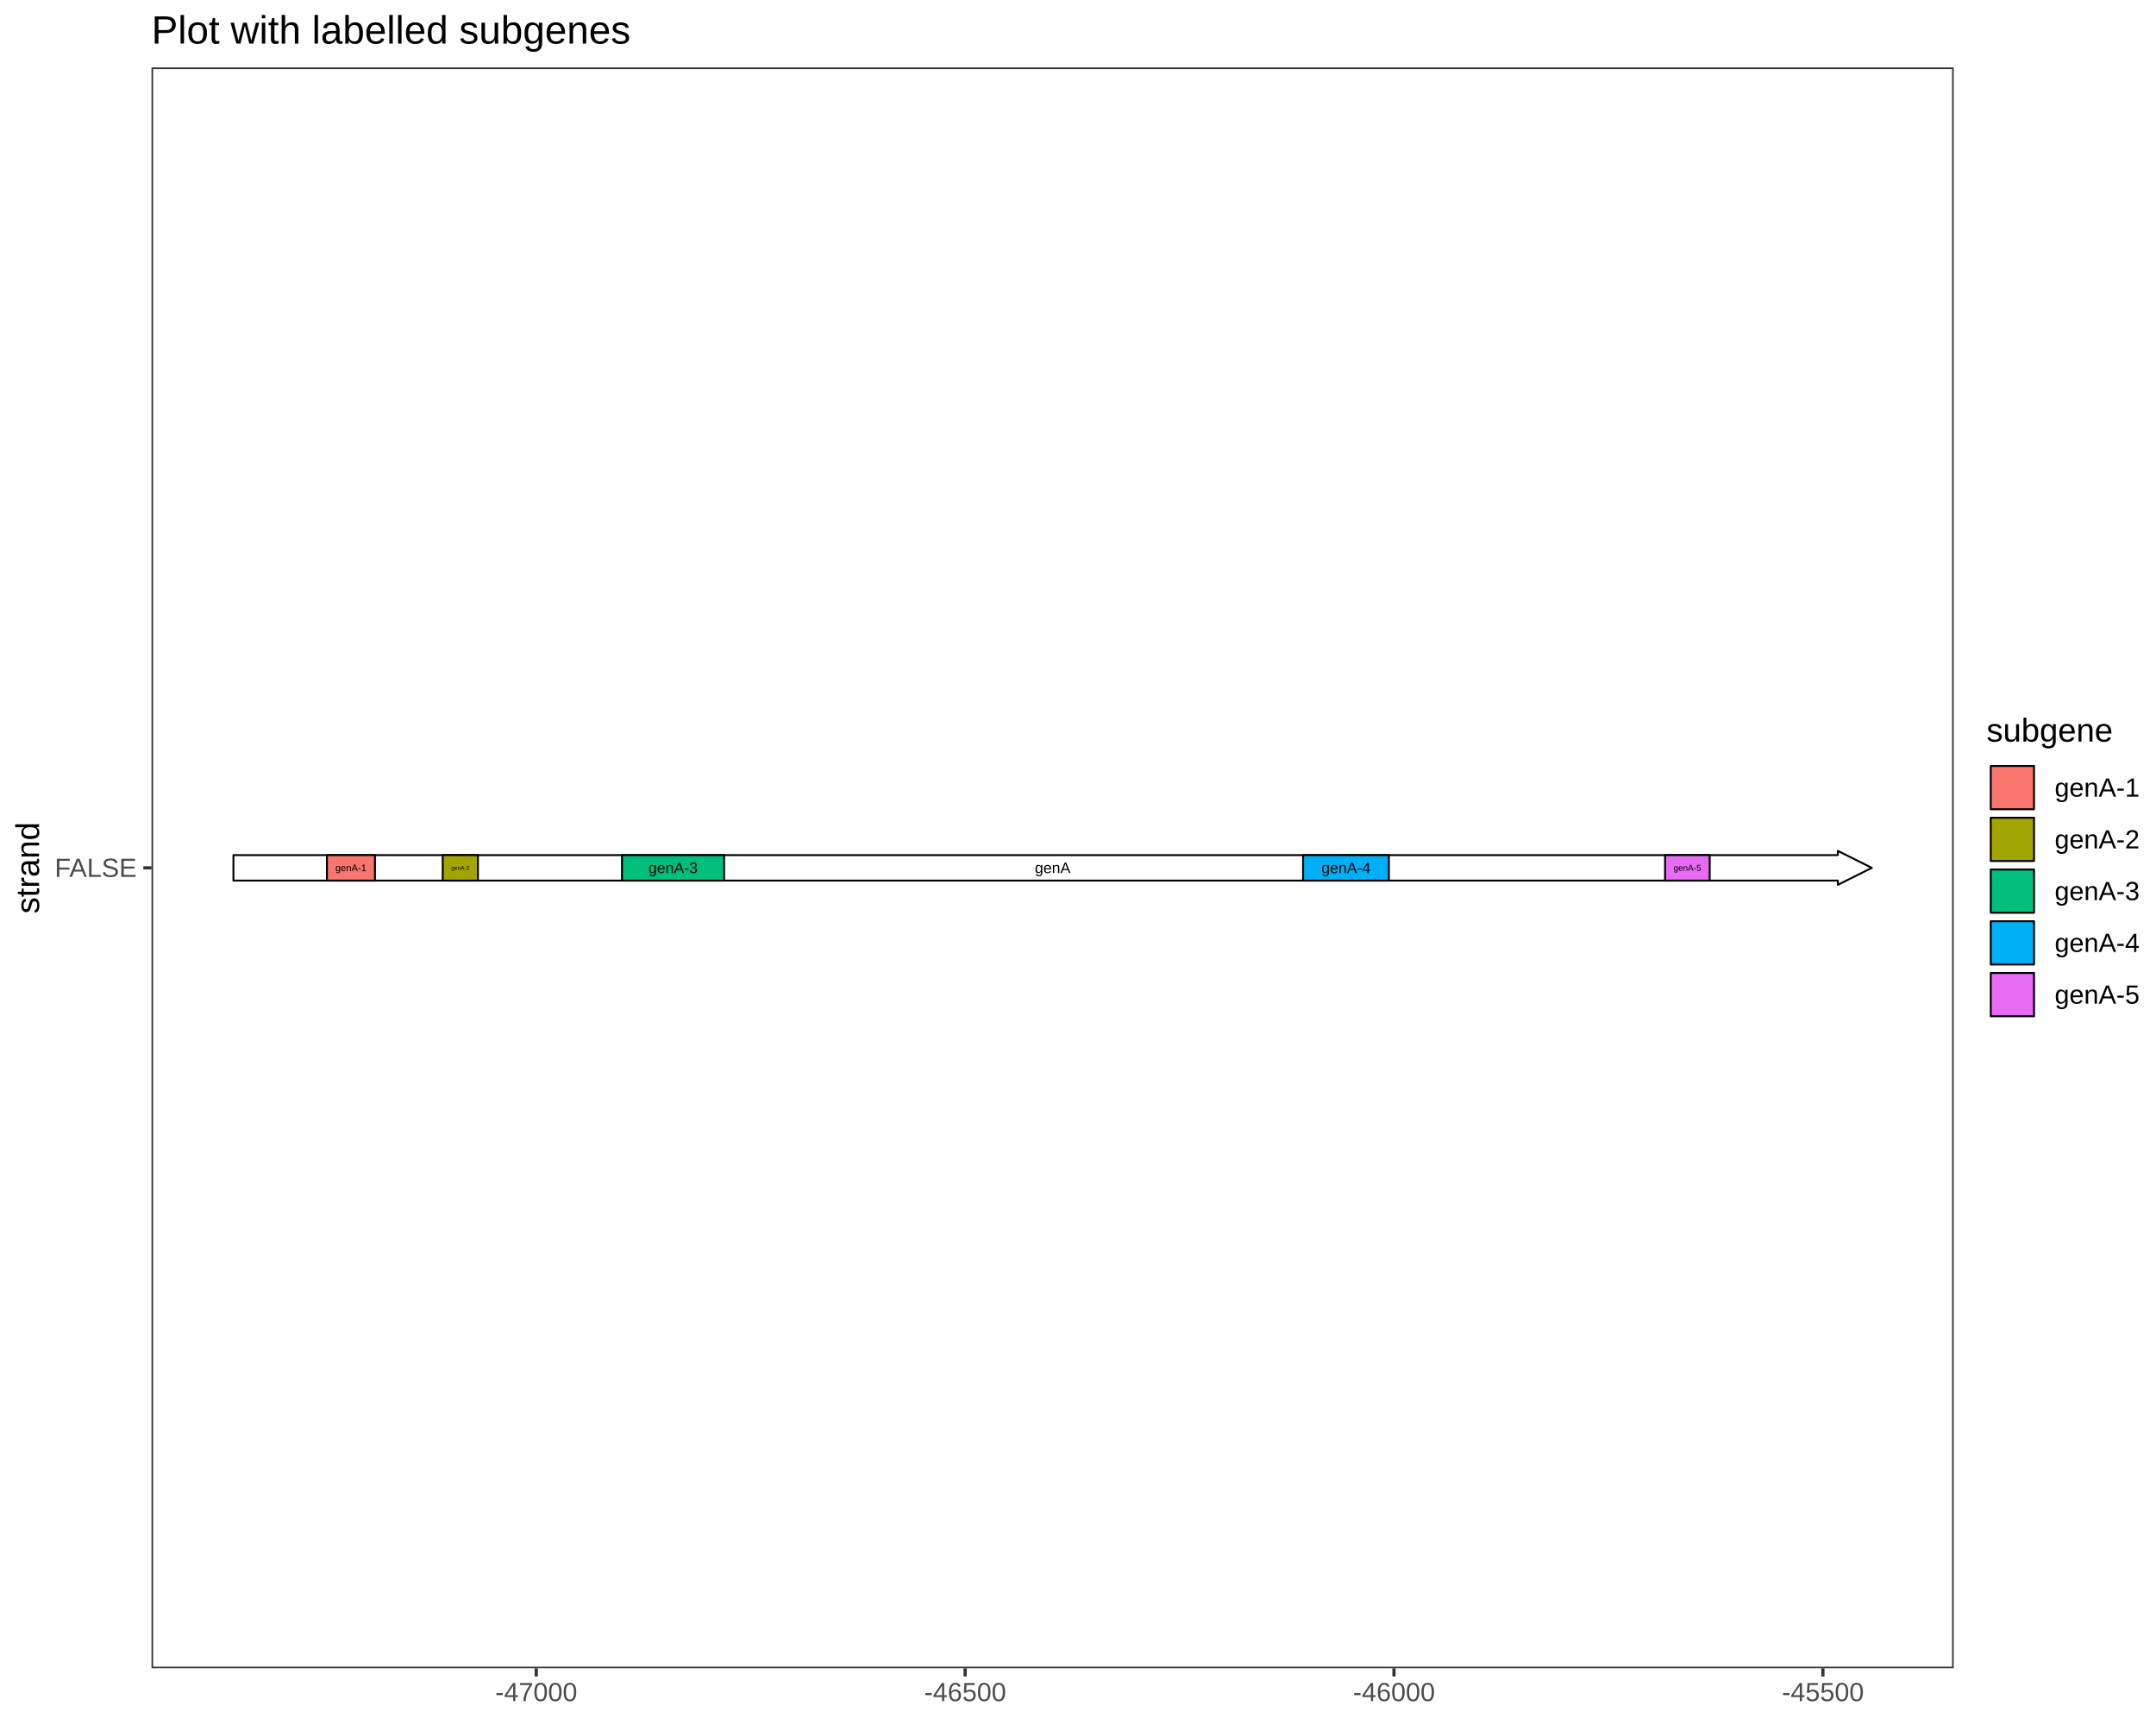
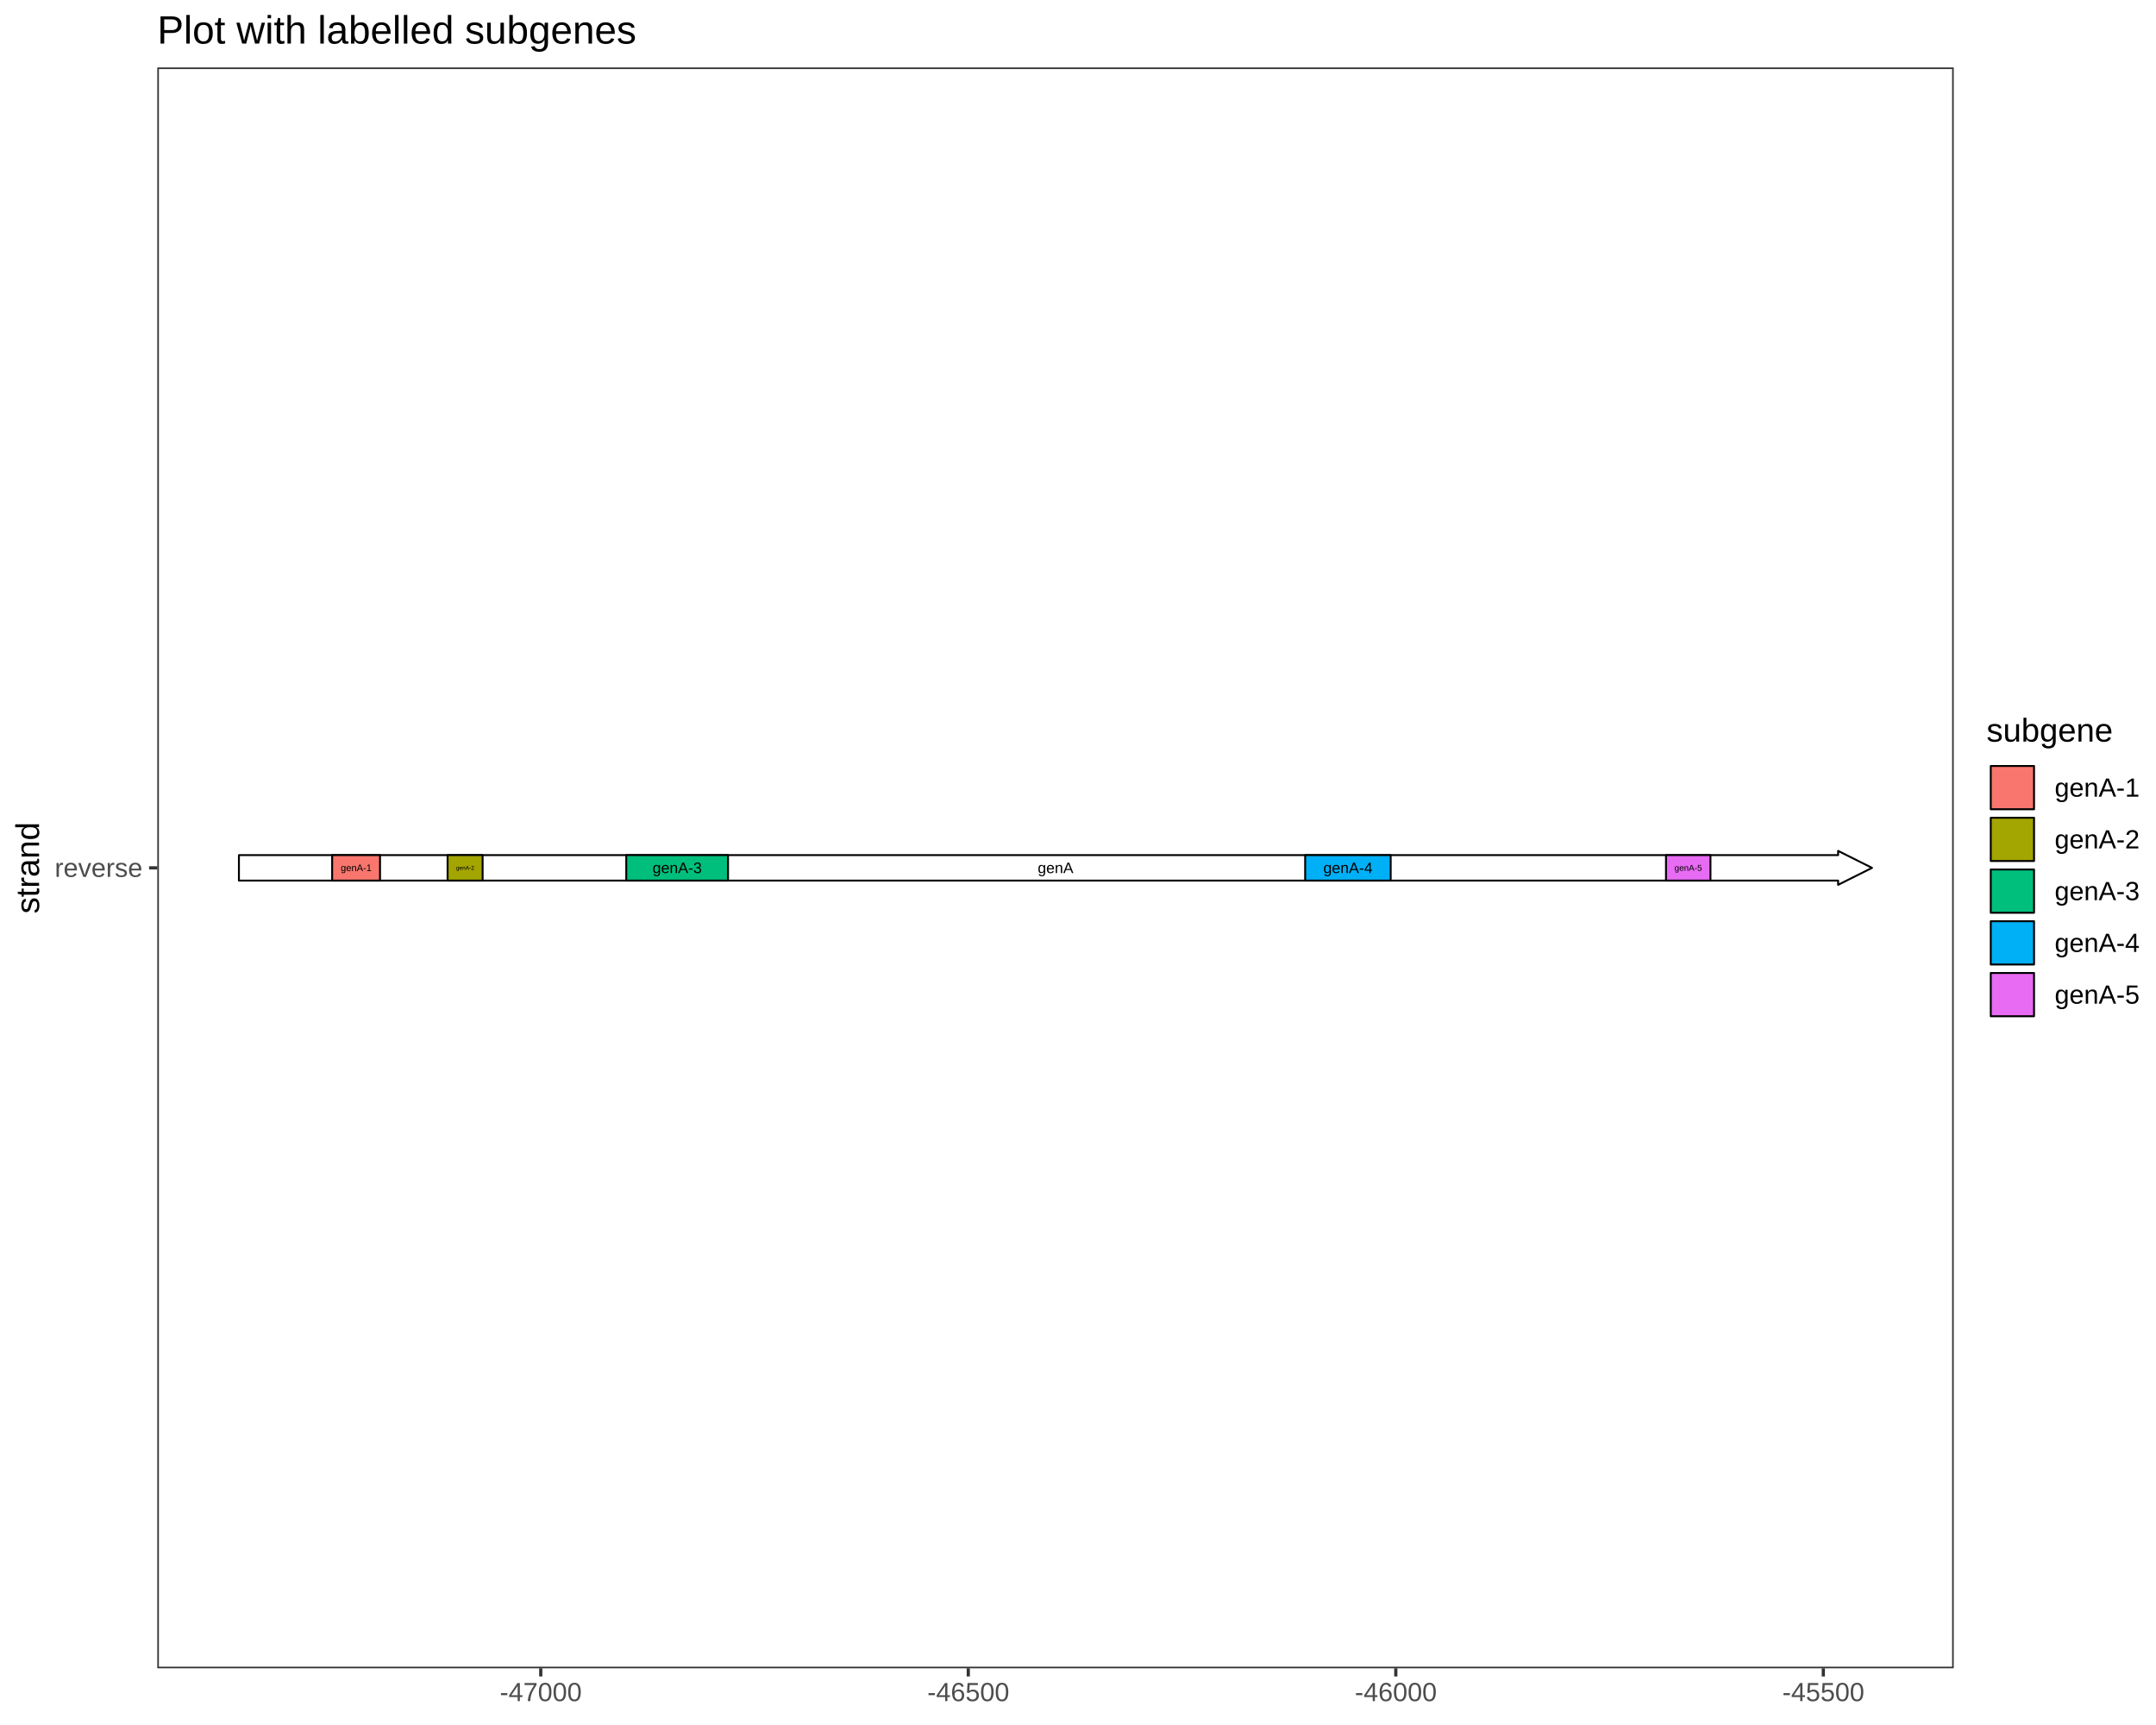
<svg xmlns="http://www.w3.org/2000/svg" viewBox="0 0 720.00 576.00">
  <defs>
    <style type="text/css">
    line, polyline, polygon, path, rect, circle {
      fill: none;
      stroke: #000000;
      stroke-linecap: round;
      stroke-linejoin: round;
      stroke-miterlimit: 10.00;
    }
  </style>
  </defs>
  <rect width="100%" height="100%" style="stroke: none; fill: #FFFFFF;" />
  <rect x="0.00" y="0.00" width="720.00" height="576.00" style="stroke-width: 1.07; stroke: #FFFFFF; fill: #FFFFFF;" />
  <defs>
-     <clipPath id="cpNTAuNjB8NjUyLjQ0fDU1Ny4wNnwyMi41Mg==">
-       <rect x="50.60" y="22.52" width="601.84" height="534.54" />
+     <clipPath id="cpNTIuNTN8NjUyLjQ0fDU1Ny4wNnwyMi41Mg==">
+       <rect x="52.53" y="22.52" width="599.92" height="534.54" />
    </clipPath>
  </defs>
-   <rect x="50.60" y="22.52" width="601.84" height="534.54" style="stroke-width: 1.07; stroke: none; fill: #FFFFFF;" clip-path="url(#cpNTAuNjB8NjUyLjQ0fDU1Ny4wNnwyMi41Mg==)" />
-   <polygon points="77.96,285.54 77.96,294.04 613.75,294.04 613.75,295.46 625.09,289.79 613.75,284.12 613.75,285.54 " style="stroke-width: 0.64; fill: #FFFFFF;" clip-path="url(#cpNTAuNjB8NjUyLjQ0fDU1Ny4wNnwyMi41Mg==)" />
-   <g clip-path="url(#cpNTAuNjB8NjUyLjQ0fDU1Ny4wNnwyMi41Mg==)">
-     <text x="345.59" y="291.54" style="font-size: 5.10px; font-family: Liberation Sans;" textLength="11.88px" lengthAdjust="spacingAndGlyphs">genA</text>
+   <rect x="52.53" y="22.52" width="599.92" height="534.54" style="stroke-width: 1.07; stroke: none; fill: #FFFFFF;" clip-path="url(#cpNTIuNTN8NjUyLjQ0fDU1Ny4wNnwyMi41Mg==)" />
+   <polygon points="79.79,285.54 79.79,294.04 613.84,294.04 613.84,295.46 625.17,289.79 613.84,284.12 613.84,285.54 " style="stroke-width: 0.64; fill: #FFFFFF;" clip-path="url(#cpNTIuNTN8NjUyLjQ0fDU1Ny4wNnwyMi41Mg==)" />
+   <g clip-path="url(#cpNTIuNTN8NjUyLjQ0fDU1Ny4wNnwyMi41Mg==)">
+     <text x="346.55" y="291.54" style="font-size: 5.10px; font-family: Liberation Sans;" textLength="11.88px" lengthAdjust="spacingAndGlyphs">genA</text>
  </g>
-   <polygon points="109.18,285.54 109.18,294.04 125.22,294.04 125.22,285.54 " style="stroke-width: 0.64; fill: #F8766D;" clip-path="url(#cpNTAuNjB8NjUyLjQ0fDU1Ny4wNnwyMi41Mg==)" />
-   <polygon points="147.85,285.54 147.85,294.04 159.60,294.04 159.60,285.54 " style="stroke-width: 0.64; fill: #A3A500;" clip-path="url(#cpNTAuNjB8NjUyLjQ0fDU1Ny4wNnwyMi41Mg==)" />
-   <polygon points="207.72,285.54 207.72,294.04 241.81,294.04 241.81,285.54 " style="stroke-width: 0.64; fill: #00BF7D;" clip-path="url(#cpNTAuNjB8NjUyLjQ0fDU1Ny4wNnwyMi41Mg==)" />
-   <polygon points="435.17,285.54 435.17,294.04 463.81,294.04 463.81,285.54 " style="stroke-width: 0.64; fill: #00B0F6;" clip-path="url(#cpNTAuNjB8NjUyLjQ0fDU1Ny4wNnwyMi41Mg==)" />
-   <polygon points="556.05,285.54 556.05,294.04 570.95,294.04 570.95,285.54 " style="stroke-width: 0.64; fill: #E76BF3;" clip-path="url(#cpNTAuNjB8NjUyLjQ0fDU1Ny4wNnwyMi41Mg==)" />
-   <g clip-path="url(#cpNTAuNjB8NjUyLjQ0fDU1Ny4wNnwyMi41Mg==)">
-     <text x="112.00" y="290.90" style="font-size: 3.22px; font-family: Liberation Sans;" textLength="10.41px" lengthAdjust="spacingAndGlyphs">genA-1</text>
+   <polygon points="110.92,285.54 110.92,294.04 126.91,294.04 126.91,285.54 " style="stroke-width: 0.64; fill: #F8766D;" clip-path="url(#cpNTIuNTN8NjUyLjQ0fDU1Ny4wNnwyMi41Mg==)" />
+   <polygon points="149.47,285.54 149.47,294.04 161.17,294.04 161.17,285.54 " style="stroke-width: 0.64; fill: #A3A500;" clip-path="url(#cpNTIuNTN8NjUyLjQ0fDU1Ny4wNnwyMi41Mg==)" />
+   <polygon points="209.14,285.54 209.14,294.04 243.12,294.04 243.12,285.54 " style="stroke-width: 0.64; fill: #00BF7D;" clip-path="url(#cpNTIuNTN8NjUyLjQ0fDU1Ny4wNnwyMi41Mg==)" />
+   <polygon points="435.86,285.54 435.86,294.04 464.42,294.04 464.42,285.54 " style="stroke-width: 0.64; fill: #00B0F6;" clip-path="url(#cpNTIuNTN8NjUyLjQ0fDU1Ny4wNnwyMi41Mg==)" />
+   <polygon points="556.36,285.54 556.36,294.04 571.21,294.04 571.21,285.54 " style="stroke-width: 0.64; fill: #E76BF3;" clip-path="url(#cpNTIuNTN8NjUyLjQ0fDU1Ny4wNnwyMi41Mg==)" />
+   <g clip-path="url(#cpNTIuNTN8NjUyLjQ0fDU1Ny4wNnwyMi41Mg==)">
+     <text x="113.79" y="290.88" style="font-size: 3.20px; font-family: Liberation Sans;" textLength="10.25px" lengthAdjust="spacingAndGlyphs">genA-1</text>
  </g>
-   <g clip-path="url(#cpNTAuNjB8NjUyLjQ0fDU1Ny4wNnwyMi41Mg==)">
-     <text x="150.70" y="290.44" style="font-size: 1.89px; font-family: Liberation Sans;" textLength="6.06px" lengthAdjust="spacingAndGlyphs">genA-2</text>
+   <g clip-path="url(#cpNTIuNTN8NjUyLjQ0fDU1Ny4wNnwyMi41Mg==)">
+     <text x="152.33" y="290.43" style="font-size: 1.87px; font-family: Liberation Sans;" textLength="5.98px" lengthAdjust="spacingAndGlyphs">genA-2</text>
  </g>
-   <g clip-path="url(#cpNTAuNjB8NjUyLjQ0fDU1Ny4wNnwyMi41Mg==)">
-     <text x="216.56" y="291.54" style="font-size: 5.10px; font-family: Liberation Sans;" textLength="16.41px" lengthAdjust="spacingAndGlyphs">genA-3</text>
+   <g clip-path="url(#cpNTIuNTN8NjUyLjQ0fDU1Ny4wNnwyMi41Mg==)">
+     <text x="217.93" y="291.54" style="font-size: 5.10px; font-family: Liberation Sans;" textLength="16.41px" lengthAdjust="spacingAndGlyphs">genA-3</text>
  </g>
-   <g clip-path="url(#cpNTAuNjB8NjUyLjQ0fDU1Ny4wNnwyMi41Mg==)">
-     <text x="441.29" y="291.54" style="font-size: 5.10px; font-family: Liberation Sans;" textLength="16.41px" lengthAdjust="spacingAndGlyphs">genA-4</text>
+   <g clip-path="url(#cpNTIuNTN8NjUyLjQ0fDU1Ny4wNnwyMi41Mg==)">
+     <text x="441.94" y="291.54" style="font-size: 5.10px; font-family: Liberation Sans;" textLength="16.41px" lengthAdjust="spacingAndGlyphs">genA-4</text>
  </g>
-   <g clip-path="url(#cpNTAuNjB8NjUyLjQ0fDU1Ny4wNnwyMi41Mg==)">
-     <text x="558.88" y="290.77" style="font-size: 2.86px; font-family: Liberation Sans;" textLength="9.23px" lengthAdjust="spacingAndGlyphs">genA-5</text>
+   <g clip-path="url(#cpNTIuNTN8NjUyLjQ0fDU1Ny4wNnwyMi41Mg==)">
+     <text x="559.20" y="290.77" style="font-size: 2.85px; font-family: Liberation Sans;" textLength="9.16px" lengthAdjust="spacingAndGlyphs">genA-5</text>
  </g>
-   <rect x="50.60" y="22.52" width="601.84" height="534.54" style="stroke-width: 1.07; stroke: #333333;" clip-path="url(#cpNTAuNjB8NjUyLjQ0fDU1Ny4wNnwyMi41Mg==)" />
+   <rect x="52.53" y="22.52" width="599.92" height="534.54" style="stroke-width: 1.07; stroke: #333333;" clip-path="url(#cpNTIuNTN8NjUyLjQ0fDU1Ny4wNnwyMi41Mg==)" />
  <defs>
    <clipPath id="cpMC4wMHw3MjAuMDB8NTc2LjAwfDAuMDA=">
      <rect x="0.00" y="0.00" width="720.00" height="576.00" />
    </clipPath>
  </defs>
  <g clip-path="url(#cpMC4wMHw3MjAuMDB8NTc2LjAwfDAuMDA=)">
-     <text x="18.27" y="292.81" style="font-size: 8.80px; fill: #4D4D4D; font-family: Liberation Sans;" textLength="27.41px" lengthAdjust="spacingAndGlyphs">FALSE</text>
+     <text x="18.27" y="292.81" style="font-size: 8.80px; fill: #4D4D4D; font-family: Liberation Sans;" textLength="29.33px" lengthAdjust="spacingAndGlyphs">reverse</text>
  </g>
-   <polyline points="47.86,289.79 50.60,289.79 " style="stroke-width: 1.07; stroke: #333333; stroke-linecap: butt;" clip-path="url(#cpMC4wMHw3MjAuMDB8NTc2LjAwfDAuMDA=)" />
-   <polyline points="179.08,559.80 179.08,557.06 " style="stroke-width: 1.07; stroke: #333333; stroke-linecap: butt;" clip-path="url(#cpMC4wMHw3MjAuMDB8NTc2LjAwfDAuMDA=)" />
-   <polyline points="322.31,559.80 322.31,557.06 " style="stroke-width: 1.07; stroke: #333333; stroke-linecap: butt;" clip-path="url(#cpMC4wMHw3MjAuMDB8NTc2LjAwfDAuMDA=)" />
-   <polyline points="465.53,559.80 465.53,557.06 " style="stroke-width: 1.07; stroke: #333333; stroke-linecap: butt;" clip-path="url(#cpMC4wMHw3MjAuMDB8NTc2LjAwfDAuMDA=)" />
-   <polyline points="608.76,559.80 608.76,557.06 " style="stroke-width: 1.07; stroke: #333333; stroke-linecap: butt;" clip-path="url(#cpMC4wMHw3MjAuMDB8NTc2LjAwfDAuMDA=)" />
+   <polyline points="49.79,289.79 52.53,289.79 " style="stroke-width: 1.07; stroke: #333333; stroke-linecap: butt;" clip-path="url(#cpMC4wMHw3MjAuMDB8NTc2LjAwfDAuMDA=)" />
+   <polyline points="180.59,559.80 180.59,557.06 " style="stroke-width: 1.07; stroke: #333333; stroke-linecap: butt;" clip-path="url(#cpMC4wMHw3MjAuMDB8NTc2LjAwfDAuMDA=)" />
+   <polyline points="323.36,559.80 323.36,557.06 " style="stroke-width: 1.07; stroke: #333333; stroke-linecap: butt;" clip-path="url(#cpMC4wMHw3MjAuMDB8NTc2LjAwfDAuMDA=)" />
+   <polyline points="466.13,559.80 466.13,557.06 " style="stroke-width: 1.07; stroke: #333333; stroke-linecap: butt;" clip-path="url(#cpMC4wMHw3MjAuMDB8NTc2LjAwfDAuMDA=)" />
+   <polyline points="608.90,559.80 608.90,557.06 " style="stroke-width: 1.07; stroke: #333333; stroke-linecap: butt;" clip-path="url(#cpMC4wMHw3MjAuMDB8NTc2LjAwfDAuMDA=)" />
  <g clip-path="url(#cpMC4wMHw3MjAuMDB8NTc2LjAwfDAuMDA=)">
-     <text x="165.39" y="568.04" style="font-size: 8.80px; fill: #4D4D4D; font-family: Liberation Sans;" textLength="27.38px" lengthAdjust="spacingAndGlyphs">-47000</text>
+     <text x="166.90" y="568.04" style="font-size: 8.80px; fill: #4D4D4D; font-family: Liberation Sans;" textLength="27.38px" lengthAdjust="spacingAndGlyphs">-47000</text>
  </g>
  <g clip-path="url(#cpMC4wMHw3MjAuMDB8NTc2LjAwfDAuMDA=)">
-     <text x="308.62" y="568.04" style="font-size: 8.80px; fill: #4D4D4D; font-family: Liberation Sans;" textLength="27.38px" lengthAdjust="spacingAndGlyphs">-46500</text>
+     <text x="309.67" y="568.04" style="font-size: 8.80px; fill: #4D4D4D; font-family: Liberation Sans;" textLength="27.38px" lengthAdjust="spacingAndGlyphs">-46500</text>
  </g>
  <g clip-path="url(#cpMC4wMHw3MjAuMDB8NTc2LjAwfDAuMDA=)">
-     <text x="451.84" y="568.04" style="font-size: 8.80px; fill: #4D4D4D; font-family: Liberation Sans;" textLength="27.38px" lengthAdjust="spacingAndGlyphs">-46000</text>
+     <text x="452.44" y="568.04" style="font-size: 8.80px; fill: #4D4D4D; font-family: Liberation Sans;" textLength="27.38px" lengthAdjust="spacingAndGlyphs">-46000</text>
  </g>
  <g clip-path="url(#cpMC4wMHw3MjAuMDB8NTc2LjAwfDAuMDA=)">
-     <text x="595.07" y="568.04" style="font-size: 8.80px; fill: #4D4D4D; font-family: Liberation Sans;" textLength="27.38px" lengthAdjust="spacingAndGlyphs">-45500</text>
+     <text x="595.21" y="568.04" style="font-size: 8.80px; fill: #4D4D4D; font-family: Liberation Sans;" textLength="27.38px" lengthAdjust="spacingAndGlyphs">-45500</text>
  </g>
  <g clip-path="url(#cpMC4wMHw3MjAuMDB8NTc2LjAwfDAuMDA=)">
    <text transform="translate(13.04,305.09) rotate(-90)" style="font-size: 11.00px; font-family: Liberation Sans;" textLength="30.59px" lengthAdjust="spacingAndGlyphs">strand</text>
  </g>
  <rect x="663.40" y="238.83" width="51.12" height="101.93" style="stroke-width: 1.07; stroke: none; fill: #FFFFFF;" clip-path="url(#cpMC4wMHw3MjAuMDB8NTc2LjAwfDAuMDA=)" />
  <g clip-path="url(#cpMC4wMHw3MjAuMDB8NTc2LjAwfDAuMDA=)">
    <text x="663.40" y="247.63" style="font-size: 11.00px; font-family: Liberation Sans;" textLength="42.25px" lengthAdjust="spacingAndGlyphs">subgene</text>
  </g>
  <rect x="663.40" y="254.35" width="17.28" height="17.28" style="stroke-width: 1.07; stroke: none; fill: #FFFFFF;" clip-path="url(#cpMC4wMHw3MjAuMDB8NTc2LjAwfDAuMDA=)" />
  <rect x="664.82" y="255.77" width="14.45" height="14.45" style="stroke-width: 0.64; fill: #F8766D;" clip-path="url(#cpMC4wMHw3MjAuMDB8NTc2LjAwfDAuMDA=)" />
  <rect x="663.40" y="271.63" width="17.28" height="17.28" style="stroke-width: 1.07; stroke: none; fill: #FFFFFF;" clip-path="url(#cpMC4wMHw3MjAuMDB8NTc2LjAwfDAuMDA=)" />
  <rect x="664.82" y="273.05" width="14.45" height="14.45" style="stroke-width: 0.64; fill: #A3A500;" clip-path="url(#cpMC4wMHw3MjAuMDB8NTc2LjAwfDAuMDA=)" />
  <rect x="663.40" y="288.91" width="17.28" height="17.28" style="stroke-width: 1.07; stroke: none; fill: #FFFFFF;" clip-path="url(#cpMC4wMHw3MjAuMDB8NTc2LjAwfDAuMDA=)" />
  <rect x="664.82" y="290.33" width="14.45" height="14.45" style="stroke-width: 0.64; fill: #00BF7D;" clip-path="url(#cpMC4wMHw3MjAuMDB8NTc2LjAwfDAuMDA=)" />
  <rect x="663.40" y="306.19" width="17.28" height="17.28" style="stroke-width: 1.07; stroke: none; fill: #FFFFFF;" clip-path="url(#cpMC4wMHw3MjAuMDB8NTc2LjAwfDAuMDA=)" />
  <rect x="664.82" y="307.61" width="14.45" height="14.45" style="stroke-width: 0.64; fill: #00B0F6;" clip-path="url(#cpMC4wMHw3MjAuMDB8NTc2LjAwfDAuMDA=)" />
  <rect x="663.40" y="323.47" width="17.28" height="17.28" style="stroke-width: 1.07; stroke: none; fill: #FFFFFF;" clip-path="url(#cpMC4wMHw3MjAuMDB8NTc2LjAwfDAuMDA=)" />
  <rect x="664.82" y="324.89" width="14.45" height="14.45" style="stroke-width: 0.64; fill: #E76BF3;" clip-path="url(#cpMC4wMHw3MjAuMDB8NTc2LjAwfDAuMDA=)" />
  <g clip-path="url(#cpMC4wMHw3MjAuMDB8NTc2LjAwfDAuMDA=)">
    <text x="686.16" y="266.02" style="font-size: 8.80px; font-family: Liberation Sans;" textLength="28.36px" lengthAdjust="spacingAndGlyphs">genA-1</text>
  </g>
  <g clip-path="url(#cpMC4wMHw3MjAuMDB8NTc2LjAwfDAuMDA=)">
    <text x="686.16" y="283.30" style="font-size: 8.80px; font-family: Liberation Sans;" textLength="28.36px" lengthAdjust="spacingAndGlyphs">genA-2</text>
  </g>
  <g clip-path="url(#cpMC4wMHw3MjAuMDB8NTc2LjAwfDAuMDA=)">
    <text x="686.16" y="300.58" style="font-size: 8.80px; font-family: Liberation Sans;" textLength="28.36px" lengthAdjust="spacingAndGlyphs">genA-3</text>
  </g>
  <g clip-path="url(#cpMC4wMHw3MjAuMDB8NTc2LjAwfDAuMDA=)">
    <text x="686.16" y="317.86" style="font-size: 8.80px; font-family: Liberation Sans;" textLength="28.36px" lengthAdjust="spacingAndGlyphs">genA-4</text>
  </g>
  <g clip-path="url(#cpMC4wMHw3MjAuMDB8NTc2LjAwfDAuMDA=)">
    <text x="686.16" y="335.14" style="font-size: 8.80px; font-family: Liberation Sans;" textLength="28.36px" lengthAdjust="spacingAndGlyphs">genA-5</text>
  </g>
  <g clip-path="url(#cpMC4wMHw3MjAuMDB8NTc2LjAwfDAuMDA=)">
-     <text x="50.60" y="14.56" style="font-size: 13.20px; font-family: Liberation Sans;" textLength="159.75px" lengthAdjust="spacingAndGlyphs">Plot with labelled subgenes</text>
+     <text x="52.53" y="14.56" style="font-size: 13.20px; font-family: Liberation Sans;" textLength="159.75px" lengthAdjust="spacingAndGlyphs">Plot with labelled subgenes</text>
  </g>
</svg>
